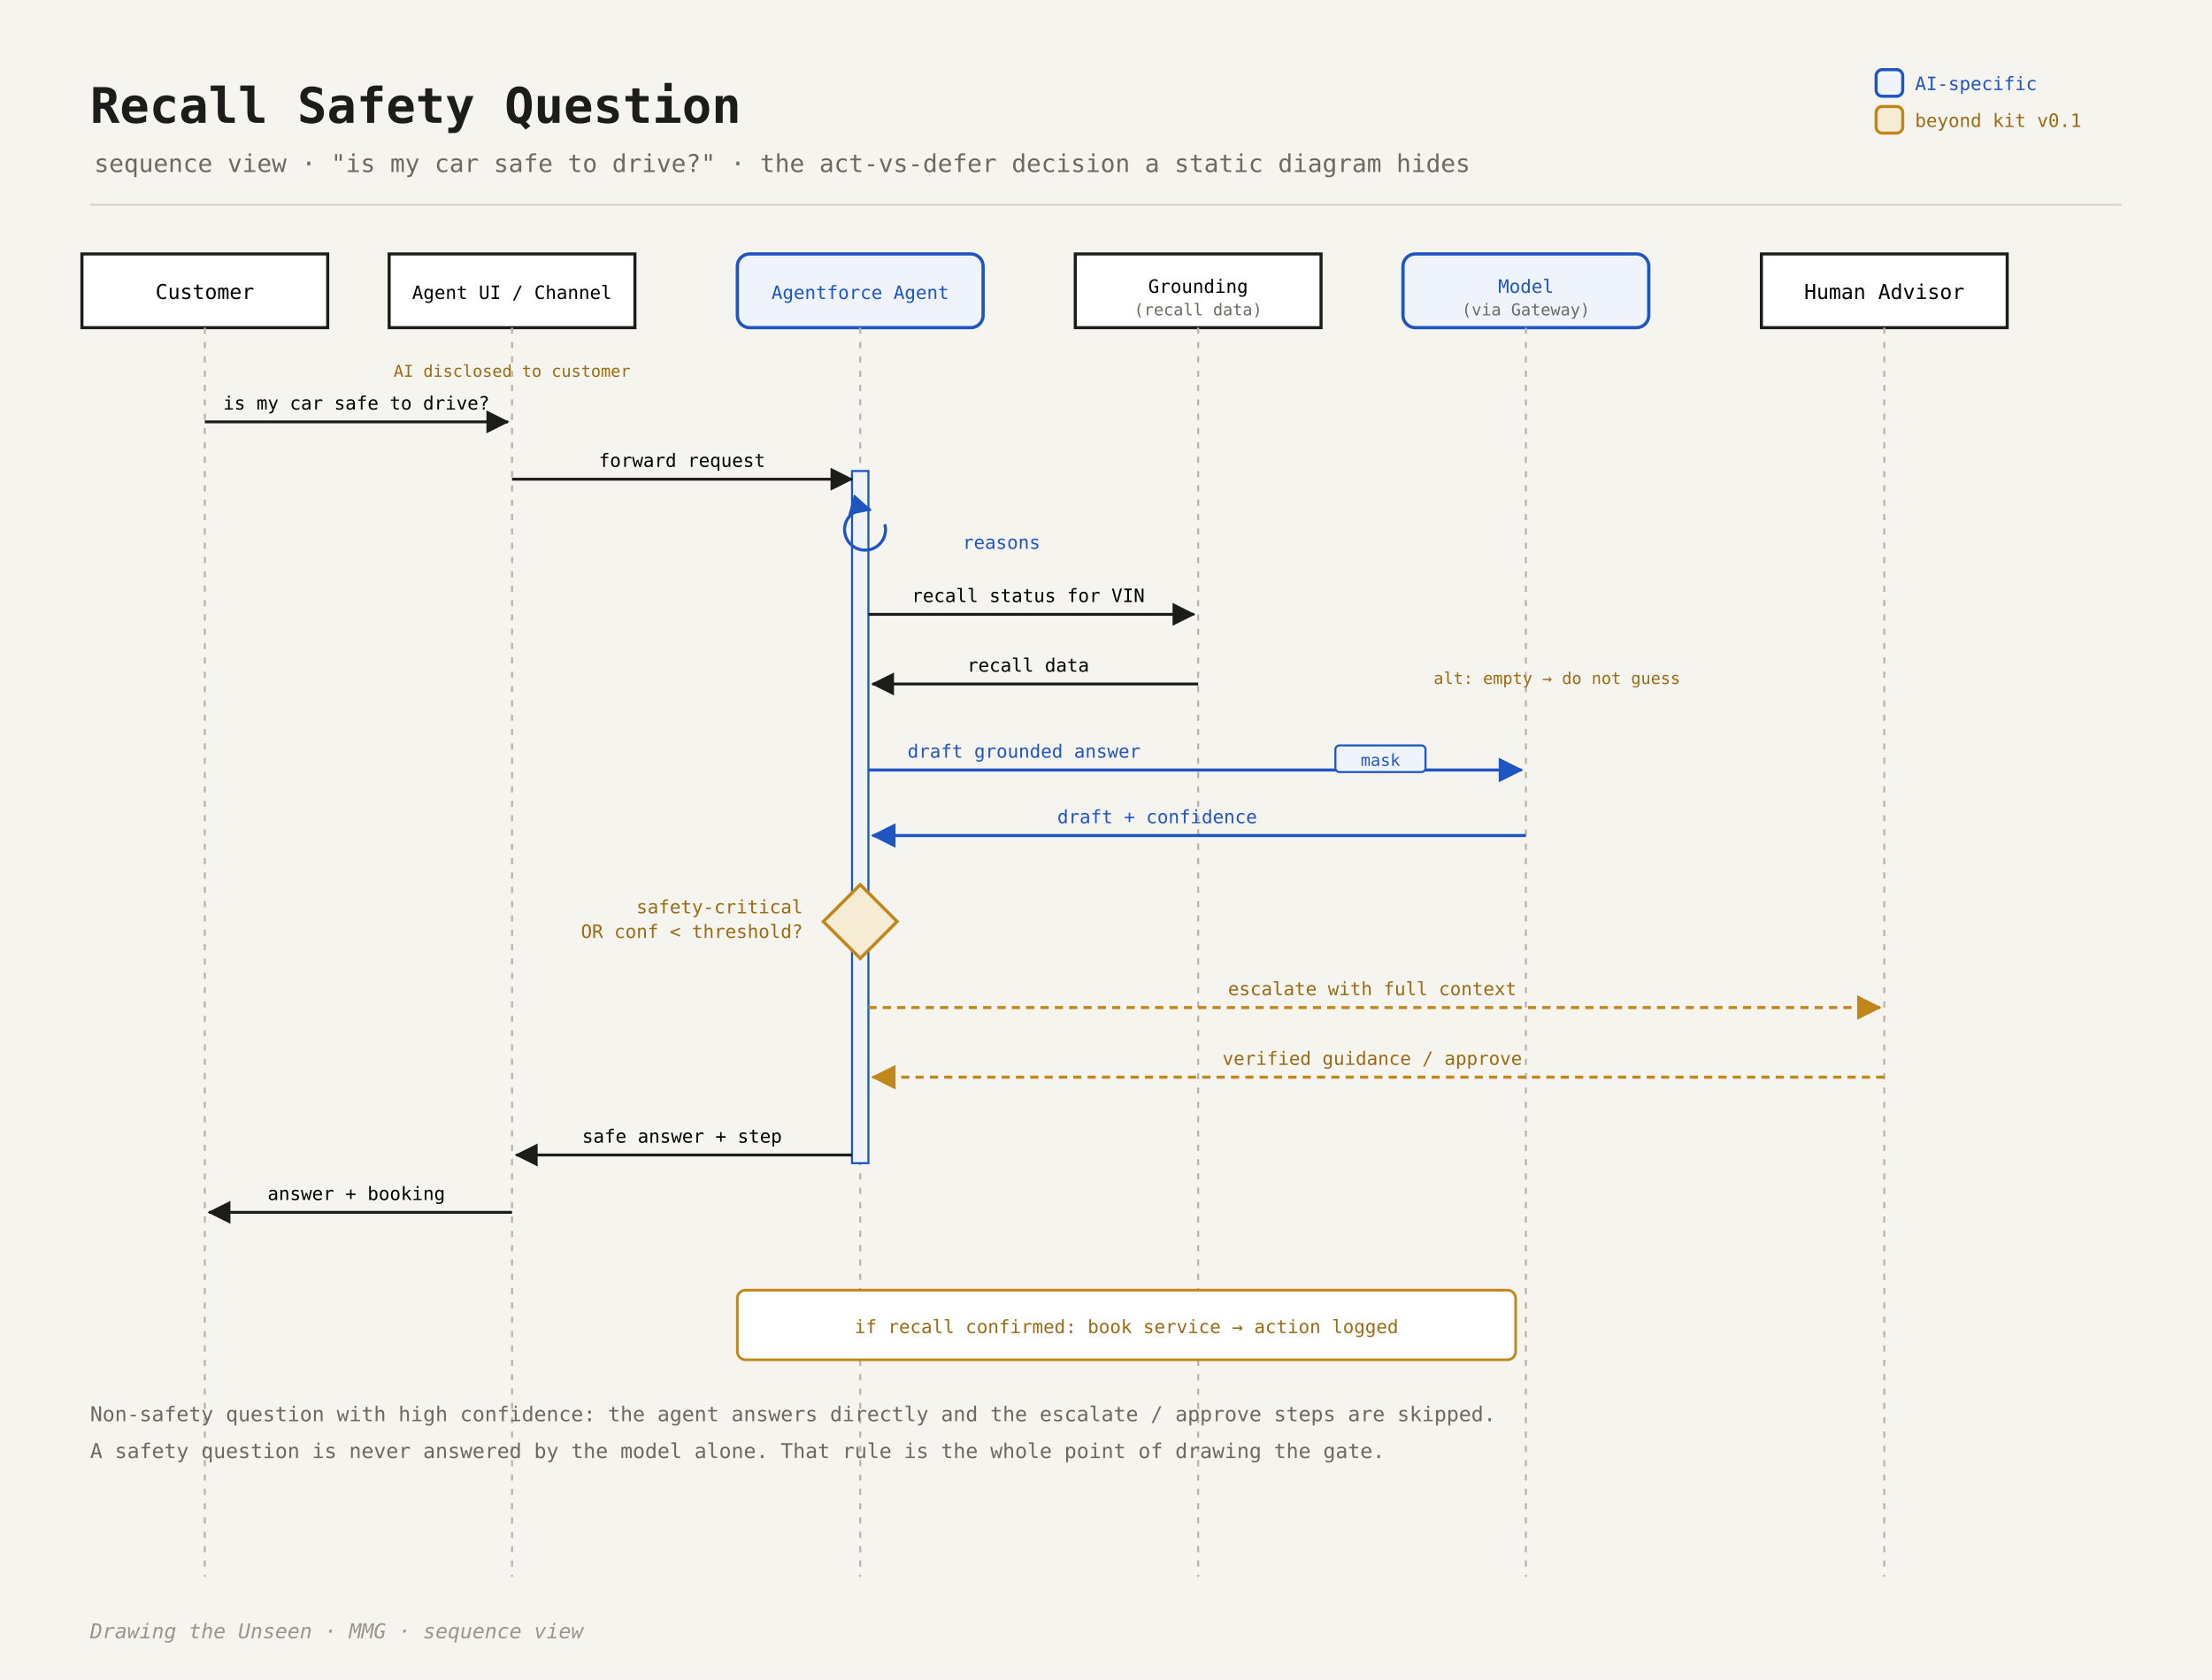
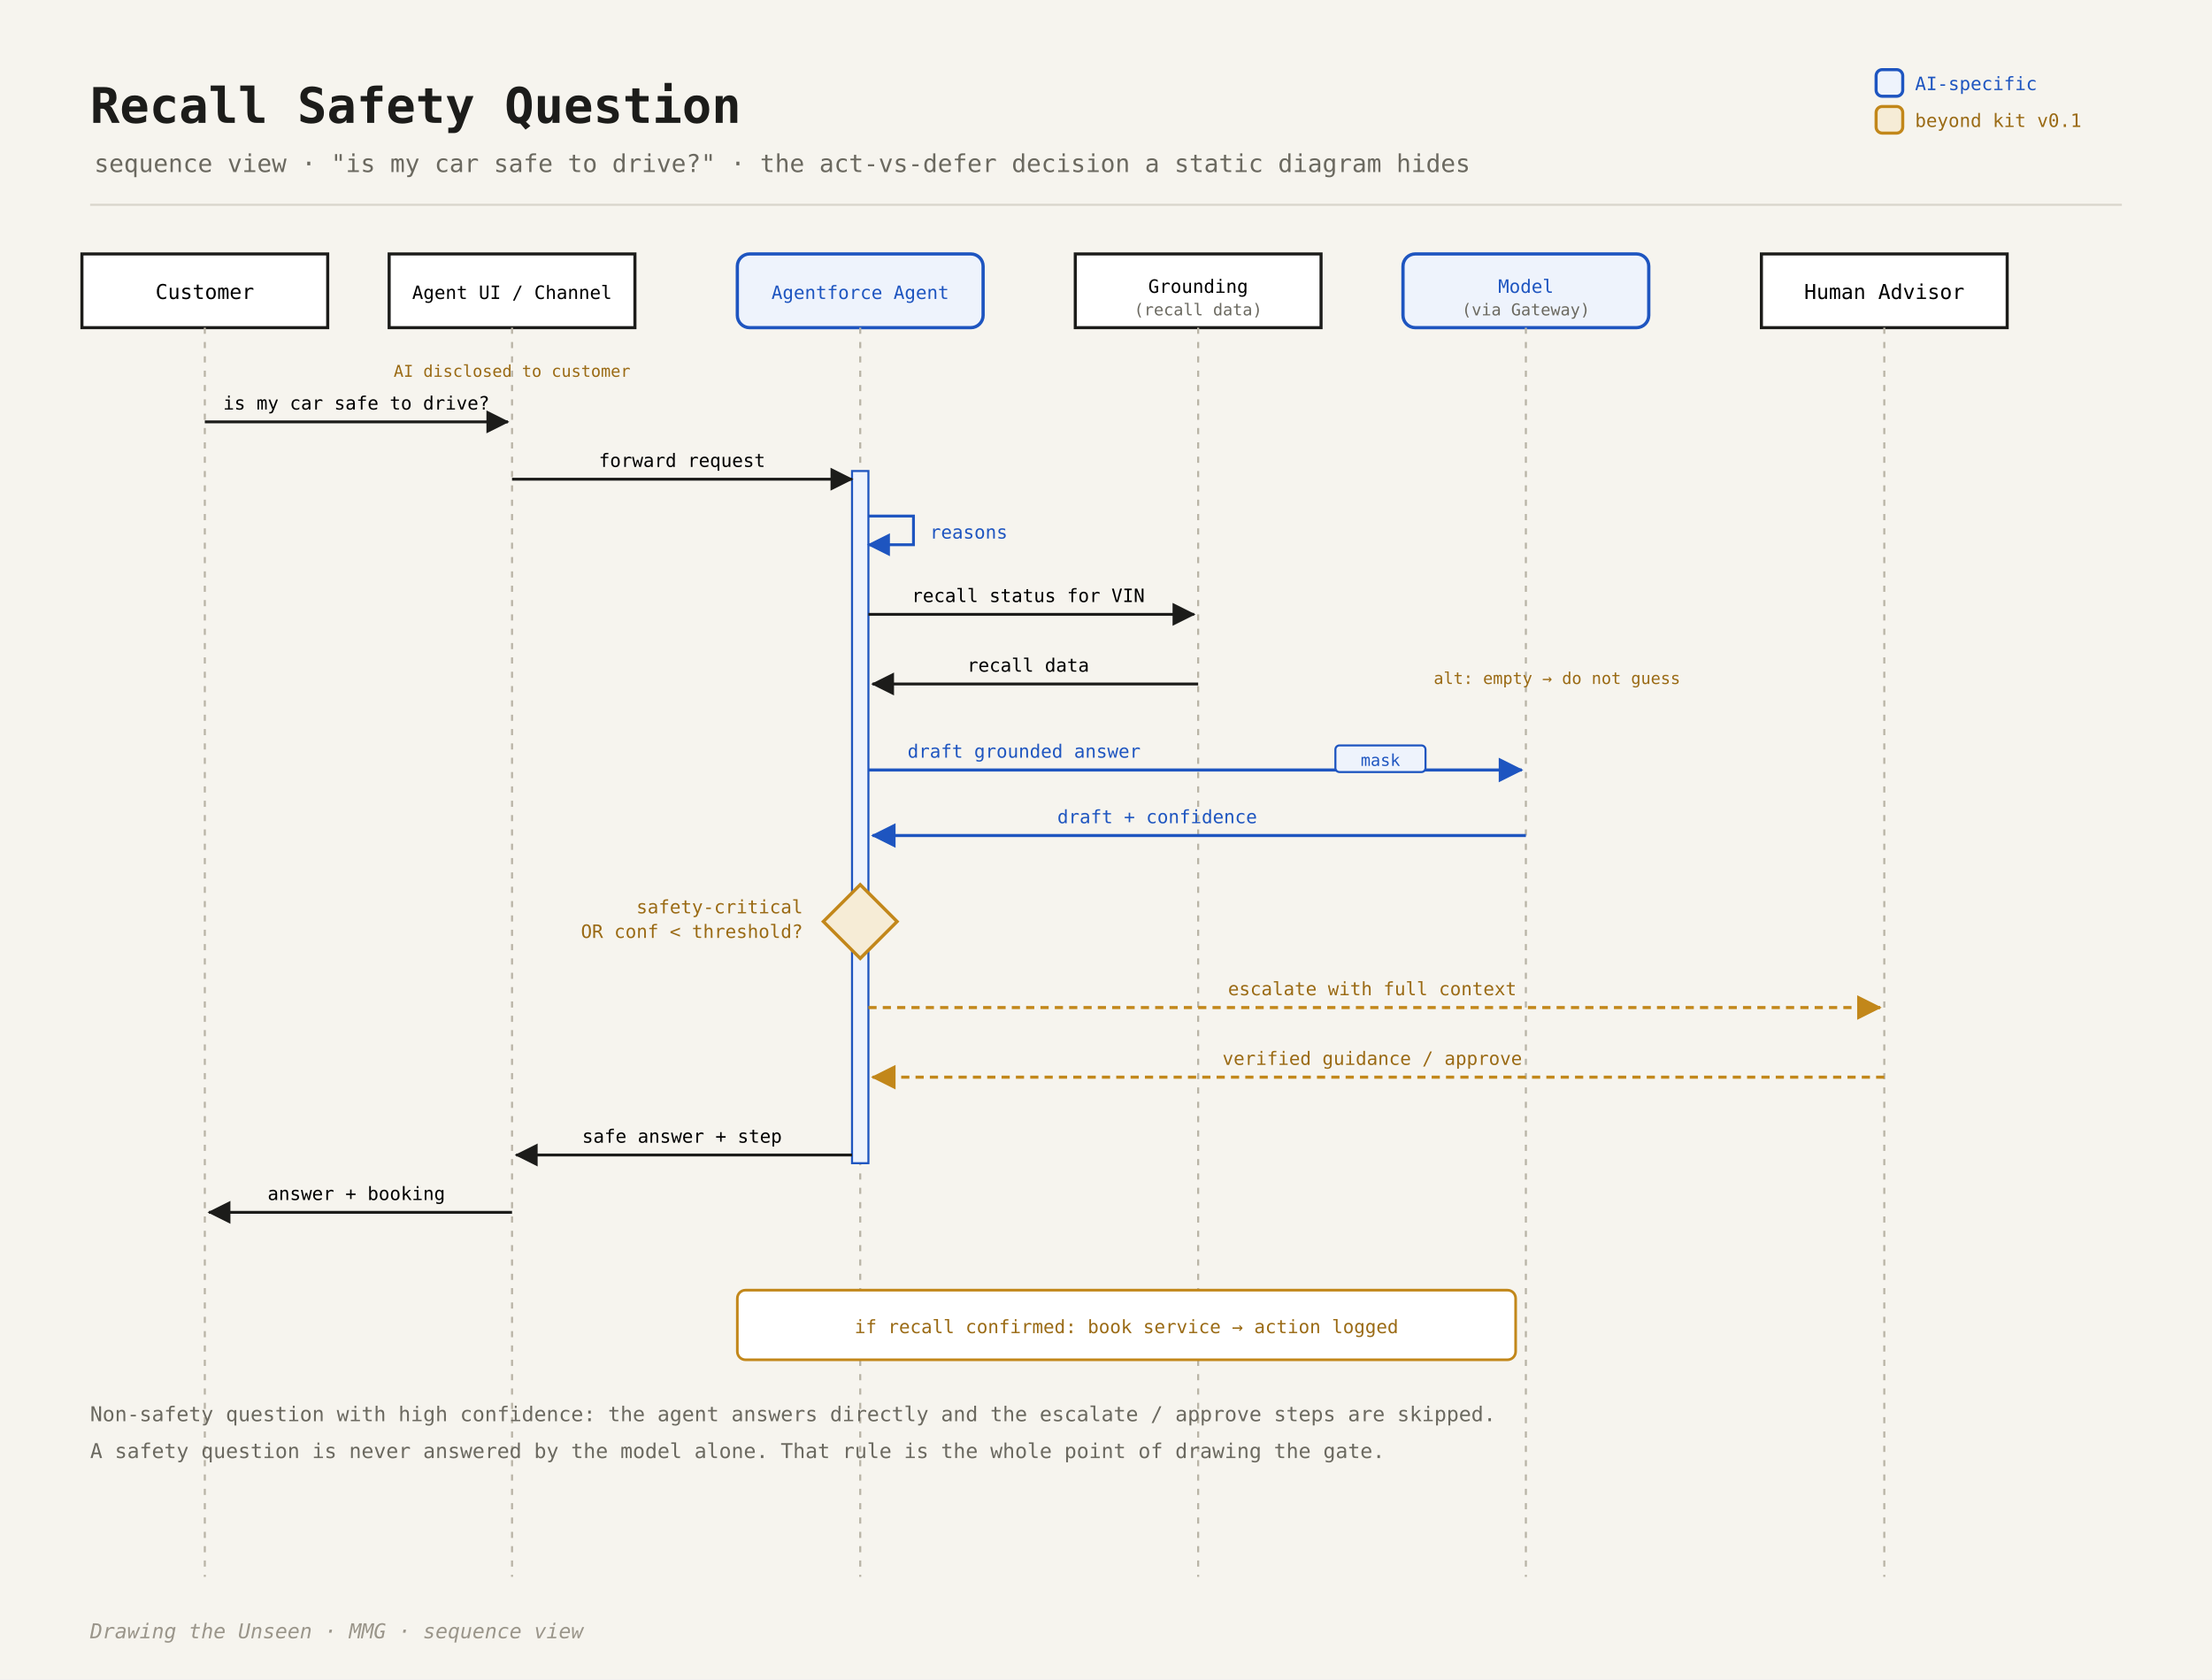
<svg xmlns="http://www.w3.org/2000/svg" viewBox="0 0 1080 820" font-family="'JetBrains Mono','IBM Plex Mono','DejaVu Sans Mono',monospace">
  <defs>
    <marker id="aink" markerWidth="9" markerHeight="9" refX="7.5" refY="4" orient="auto">
      <path d="M0 0 L8 4 L0 8 z" fill="#1C1C1A" />
    </marker>
    <marker id="aacc" markerWidth="9" markerHeight="9" refX="7.5" refY="4" orient="auto">
      <path d="M0 0 L8 4 L0 8 z" fill="#1E55C0" />
    </marker>
    <marker id="amb" markerWidth="9" markerHeight="9" refX="7.5" refY="4" orient="auto">
      <path d="M0 0 L8 4 L0 8 z" fill="#C2871A" />
    </marker>
    <marker id="agr" markerWidth="8" markerHeight="8" refX="6.5" refY="3.5" orient="auto">
      <path d="M0 0 L7 3.5 L0 7 z" fill="#1E55C0" />
    </marker>
  </defs>
  <rect x="0" y="0" width="1080" height="820" fill="#F6F4EE" />
  <text x="44" y="60" font-size="24" font-weight="700" fill="#1C1C1A">Recall Safety Question</text>
  <text x="46" y="84" font-size="12" fill="#6B6960">sequence view · "is my car safe to drive?" · the act-vs-defer decision a static diagram hides</text>
  <rect x="916" y="34" width="13" height="13" rx="3" fill="#EEF3FC" stroke="#1E55C0" stroke-width="1.5" />
  <text x="935" y="44" font-size="9" fill="#1E55C0">AI-specific</text>
  <rect x="916" y="52" width="13" height="13" rx="3" fill="#F6ECD6" stroke="#C2871A" stroke-width="1.5" />
  <text x="935" y="62" font-size="9" fill="#9A6A14">beyond kit v0.1</text>
  <line x1="44" y1="100" x2="1036" y2="100" stroke="#D9D5CB" stroke-width="1" />
  <rect x="40" y="124" width="120" height="36" fill="#FFFFFF" stroke="#1C1C1A" stroke-width="1.5" />
  <text x="100" y="146" text-anchor="middle" font-size="10">Customer</text>
  <rect x="190" y="124" width="120" height="36" fill="#FFFFFF" stroke="#1C1C1A" stroke-width="1.5" />
  <text x="250" y="146" text-anchor="middle" font-size="9">Agent UI / Channel</text>
  <rect x="360" y="124" width="120" height="36" rx="6" fill="#EEF3FC" stroke="#1E55C0" stroke-width="1.6" />
  <text x="420" y="146" text-anchor="middle" font-size="9" fill="#1E55C0">Agentforce Agent</text>
  <rect x="525" y="124" width="120" height="36" fill="#FFFFFF" stroke="#1C1C1A" stroke-width="1.5" />
  <text x="585" y="143" text-anchor="middle" font-size="9">Grounding</text>
  <text x="585" y="154" text-anchor="middle" font-size="8" fill="#6B6960">(recall data)</text>
  <rect x="685" y="124" width="120" height="36" rx="6" fill="#EEF3FC" stroke="#1E55C0" stroke-width="1.6" />
  <text x="745" y="143" text-anchor="middle" font-size="9" fill="#1E55C0">Model</text>
  <text x="745" y="154" text-anchor="middle" font-size="8" fill="#6B6960">(via Gateway)</text>
  <rect x="860" y="124" width="120" height="36" fill="#FFFFFF" stroke="#1C1C1A" stroke-width="1.5" />
  <text x="920" y="146" text-anchor="middle" font-size="10">Human Advisor</text>
  <line x1="100" y1="160" x2="100" y2="770" stroke="#B9B4A6" stroke-width="1" stroke-dasharray="3 4" />
  <line x1="250" y1="160" x2="250" y2="770" stroke="#B9B4A6" stroke-width="1" stroke-dasharray="3 4" />
  <line x1="420" y1="160" x2="420" y2="770" stroke="#B9B4A6" stroke-width="1" stroke-dasharray="3 4" />
  <line x1="585" y1="160" x2="585" y2="770" stroke="#B9B4A6" stroke-width="1" stroke-dasharray="3 4" />
  <line x1="745" y1="160" x2="745" y2="770" stroke="#B9B4A6" stroke-width="1" stroke-dasharray="3 4" />
  <line x1="920" y1="160" x2="920" y2="770" stroke="#B9B4A6" stroke-width="1" stroke-dasharray="3 4" />
  <rect x="416" y="230" width="8" height="338" fill="#EEF3FC" stroke="#1E55C0" stroke-width="1" />
  <text x="250" y="184" text-anchor="middle" font-size="8" fill="#9A6A14">AI disclosed to customer</text>
  <line x1="100" y1="206" x2="248" y2="206" stroke="#1C1C1A" stroke-width="1.4" marker-end="url(#aink)" />
  <text x="174" y="200" text-anchor="middle" font-size="9">is my car safe to drive?</text>
  <line x1="250" y1="234" x2="416" y2="234" stroke="#1C1C1A" stroke-width="1.4" marker-end="url(#aink)" />
  <text x="333" y="228" text-anchor="middle" font-size="9">forward request</text>
-   <path d="M432 256 a10 10 0 1 1 -7 -7" fill="none" stroke="#1E55C0" stroke-width="1.5" marker-end="url(#agr)" />
-   <text x="470" y="268" font-size="9" fill="#1E55C0">reasons</text>
+   <path d="M424 252 h22 v14 h-22" fill="none" stroke="#1E55C0" stroke-width="1.4" marker-end="url(#aacc)" />
+   <text x="454" y="263" font-size="9" fill="#1E55C0">reasons</text>
  <line x1="424" y1="300" x2="583" y2="300" stroke="#1C1C1A" stroke-width="1.4" marker-end="url(#aink)" />
  <text x="502" y="294" text-anchor="middle" font-size="9">recall status for VIN</text>
  <line x1="585" y1="334" x2="426" y2="334" stroke="#1C1C1A" stroke-width="1.4" marker-end="url(#aink)" />
  <text x="502" y="328" text-anchor="middle" font-size="9">recall data</text>
  <text x="700" y="334" font-size="8" fill="#9A6A14">alt: empty → do not guess</text>
  <line x1="424" y1="376" x2="743" y2="376" stroke="#1E55C0" stroke-width="1.5" marker-end="url(#aacc)" />
  <text x="500" y="370" text-anchor="middle" font-size="9" fill="#1E55C0">draft grounded answer</text>
  <rect x="652" y="364" width="44" height="13" rx="2" fill="#EEF3FC" stroke="#1E55C0" stroke-width="1" />
  <text x="674" y="374" text-anchor="middle" font-size="8" fill="#1E55C0">mask</text>
  <line x1="745" y1="408" x2="426" y2="408" stroke="#1E55C0" stroke-width="1.5" marker-end="url(#aacc)" />
  <text x="565" y="402" text-anchor="middle" font-size="9" fill="#1E55C0">draft + confidence</text>
  <polygon points="420,432 438,450 420,468 402,450" fill="#F6ECD6" stroke="#C2871A" stroke-width="1.6" />
  <text x="392" y="446" text-anchor="end" font-size="9" fill="#9A6A14">safety-critical</text>
  <text x="392" y="458" text-anchor="end" font-size="9" fill="#9A6A14">OR conf &lt; threshold?</text>
  <line x1="424" y1="492" x2="918" y2="492" stroke="#C2871A" stroke-width="1.5" stroke-dasharray="4 3" marker-end="url(#amb)" />
  <text x="670" y="486" text-anchor="middle" font-size="9" fill="#9A6A14">escalate with full context</text>
  <line x1="920" y1="526" x2="426" y2="526" stroke="#C2871A" stroke-width="1.5" stroke-dasharray="4 3" marker-end="url(#amb)" />
  <text x="670" y="520" text-anchor="middle" font-size="9" fill="#9A6A14">verified guidance / approve</text>
  <line x1="416" y1="564" x2="252" y2="564" stroke="#1C1C1A" stroke-width="1.4" marker-end="url(#aink)" />
  <text x="333" y="558" text-anchor="middle" font-size="9">safe answer + step</text>
  <line x1="250" y1="592" x2="102" y2="592" stroke="#1C1C1A" stroke-width="1.4" marker-end="url(#aink)" />
  <text x="174" y="586" text-anchor="middle" font-size="9">answer + booking</text>
  <rect x="360" y="630" width="380" height="34" rx="4" fill="#FFFFFF" stroke="#C2871A" stroke-width="1.3" />
  <text x="550" y="651" text-anchor="middle" font-size="9" fill="#9A6A14">if recall confirmed: book service → action logged</text>
  <text x="44" y="694" font-size="10" fill="#6B6960">Non-safety question with high confidence: the agent answers directly and the escalate / approve steps are skipped.</text>
  <text x="44" y="712" font-size="10" fill="#6B6960">A safety question is never answered by the model alone. That rule is the whole point of drawing the gate.</text>
  <text x="44" y="800" font-size="10" font-style="italic" fill="#9A958A">Drawing the Unseen · MMG · sequence view</text>
</svg>
